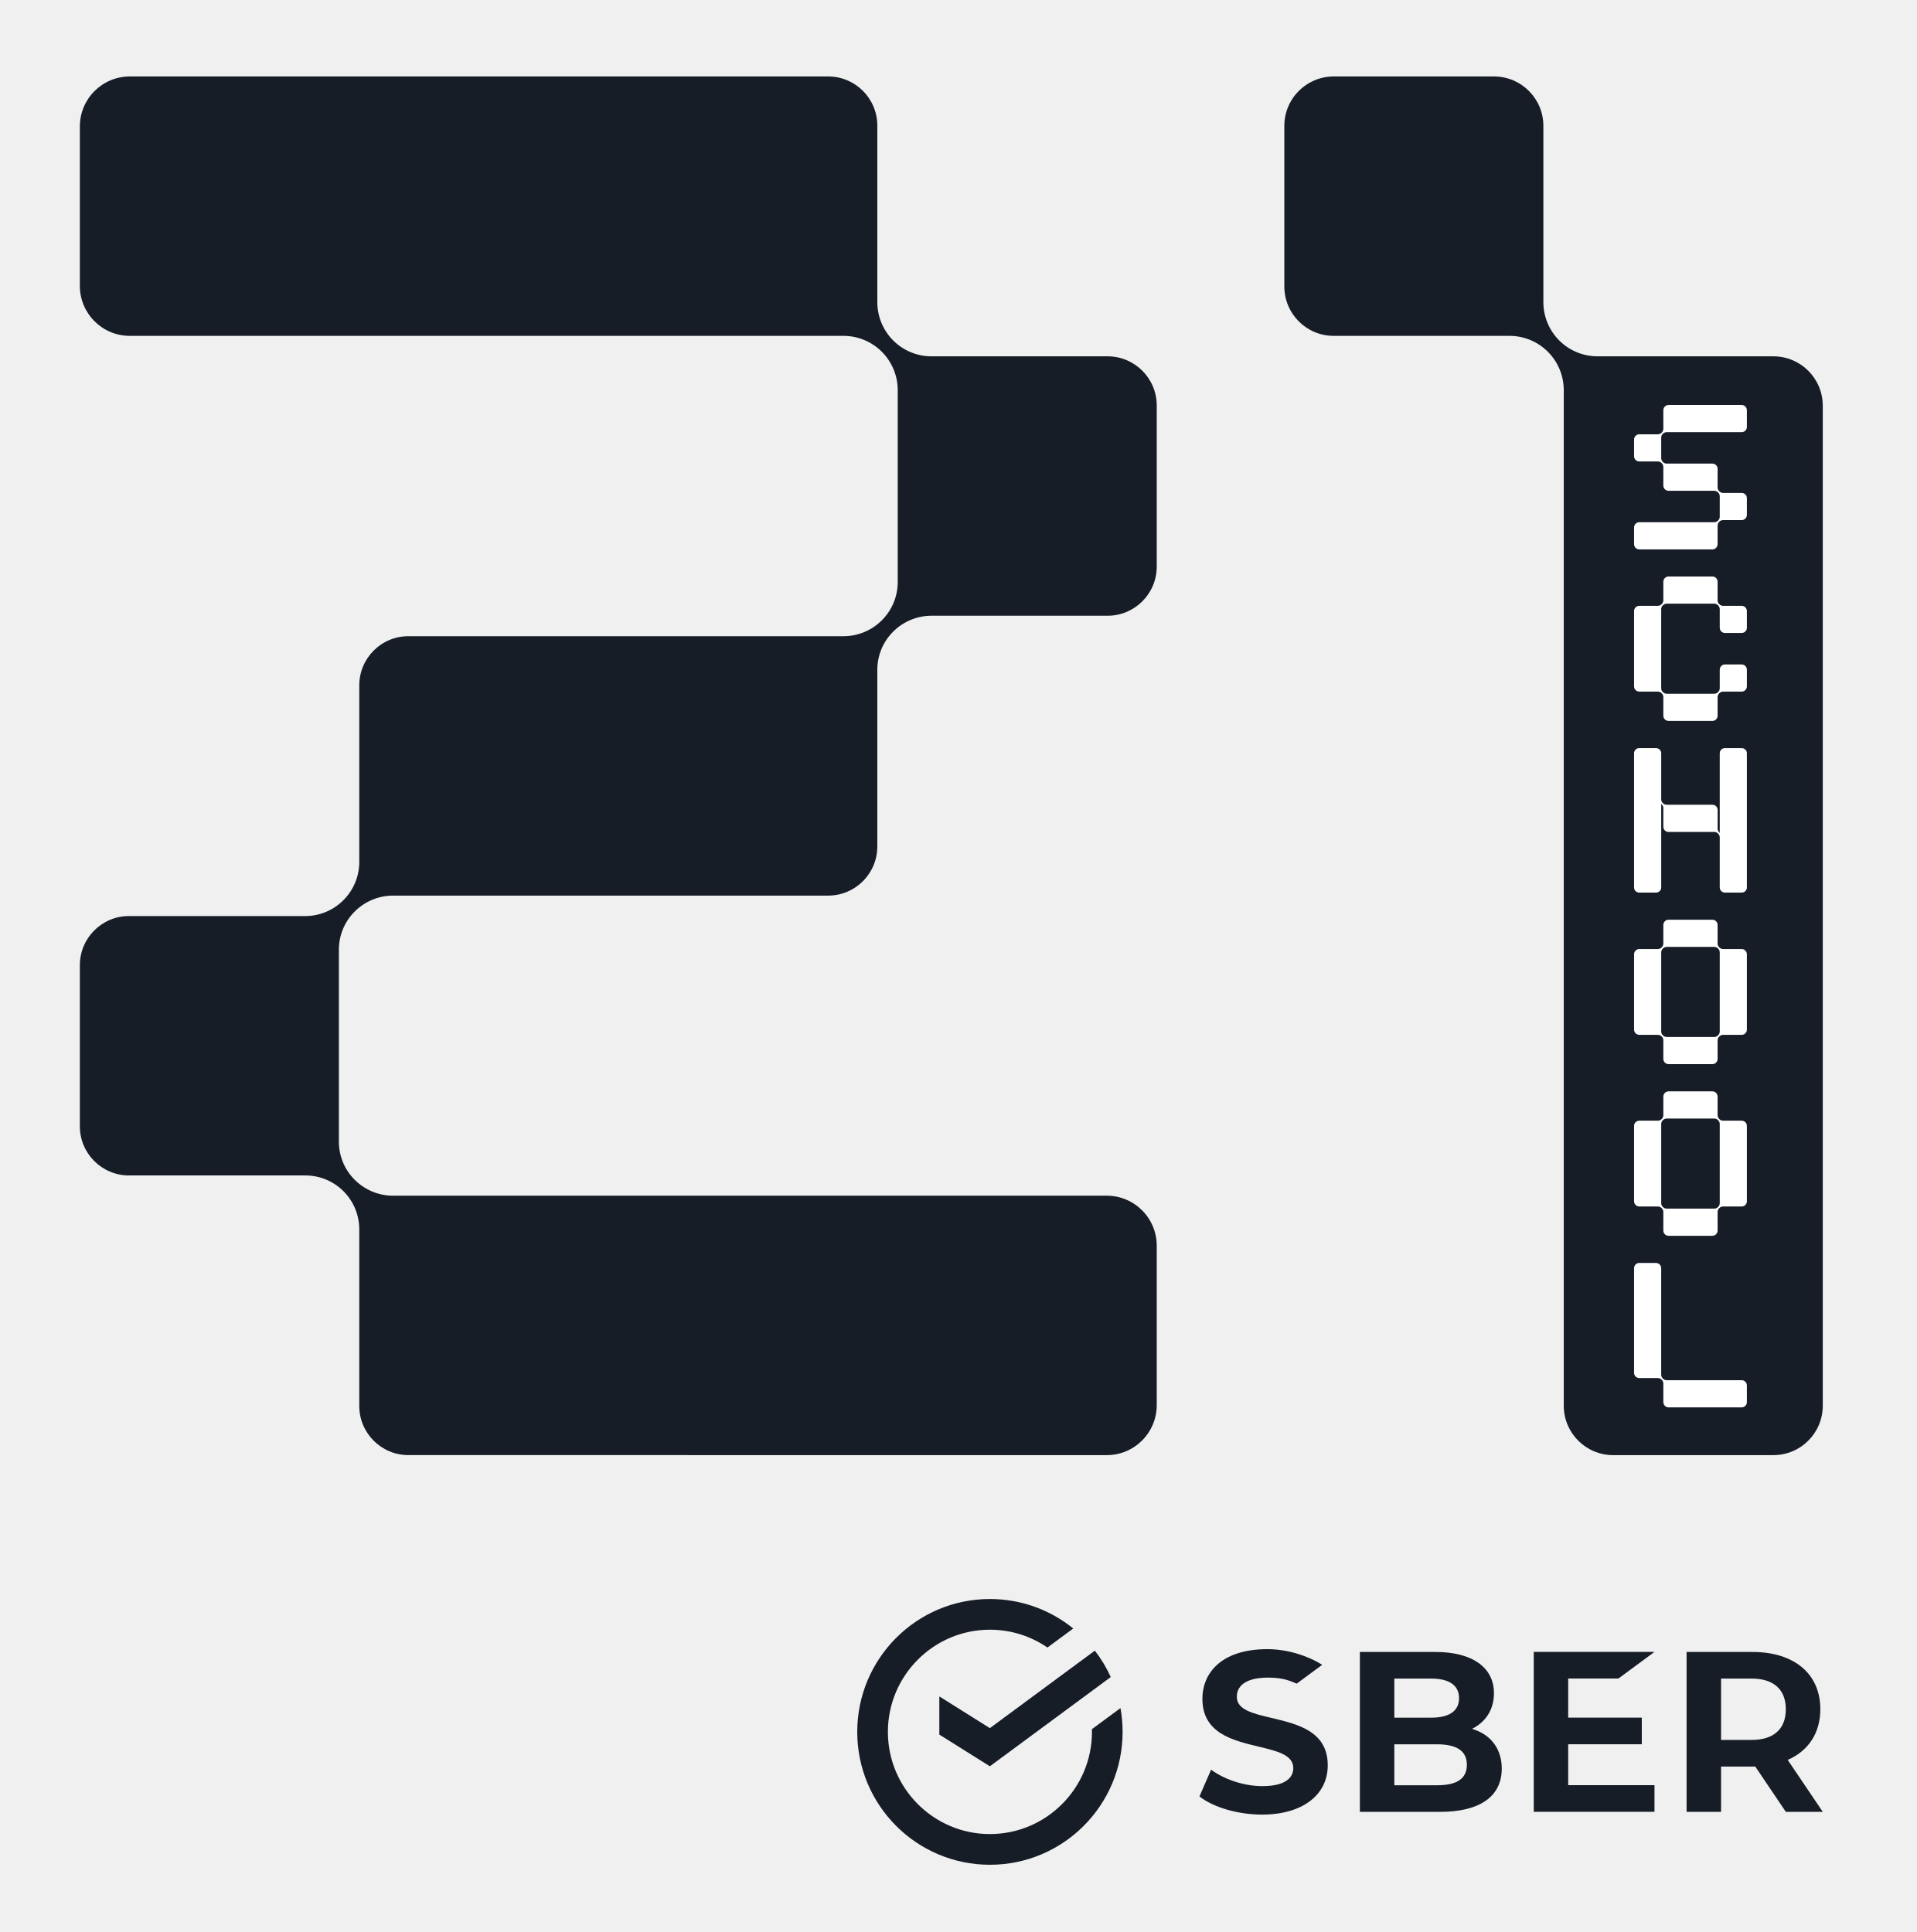
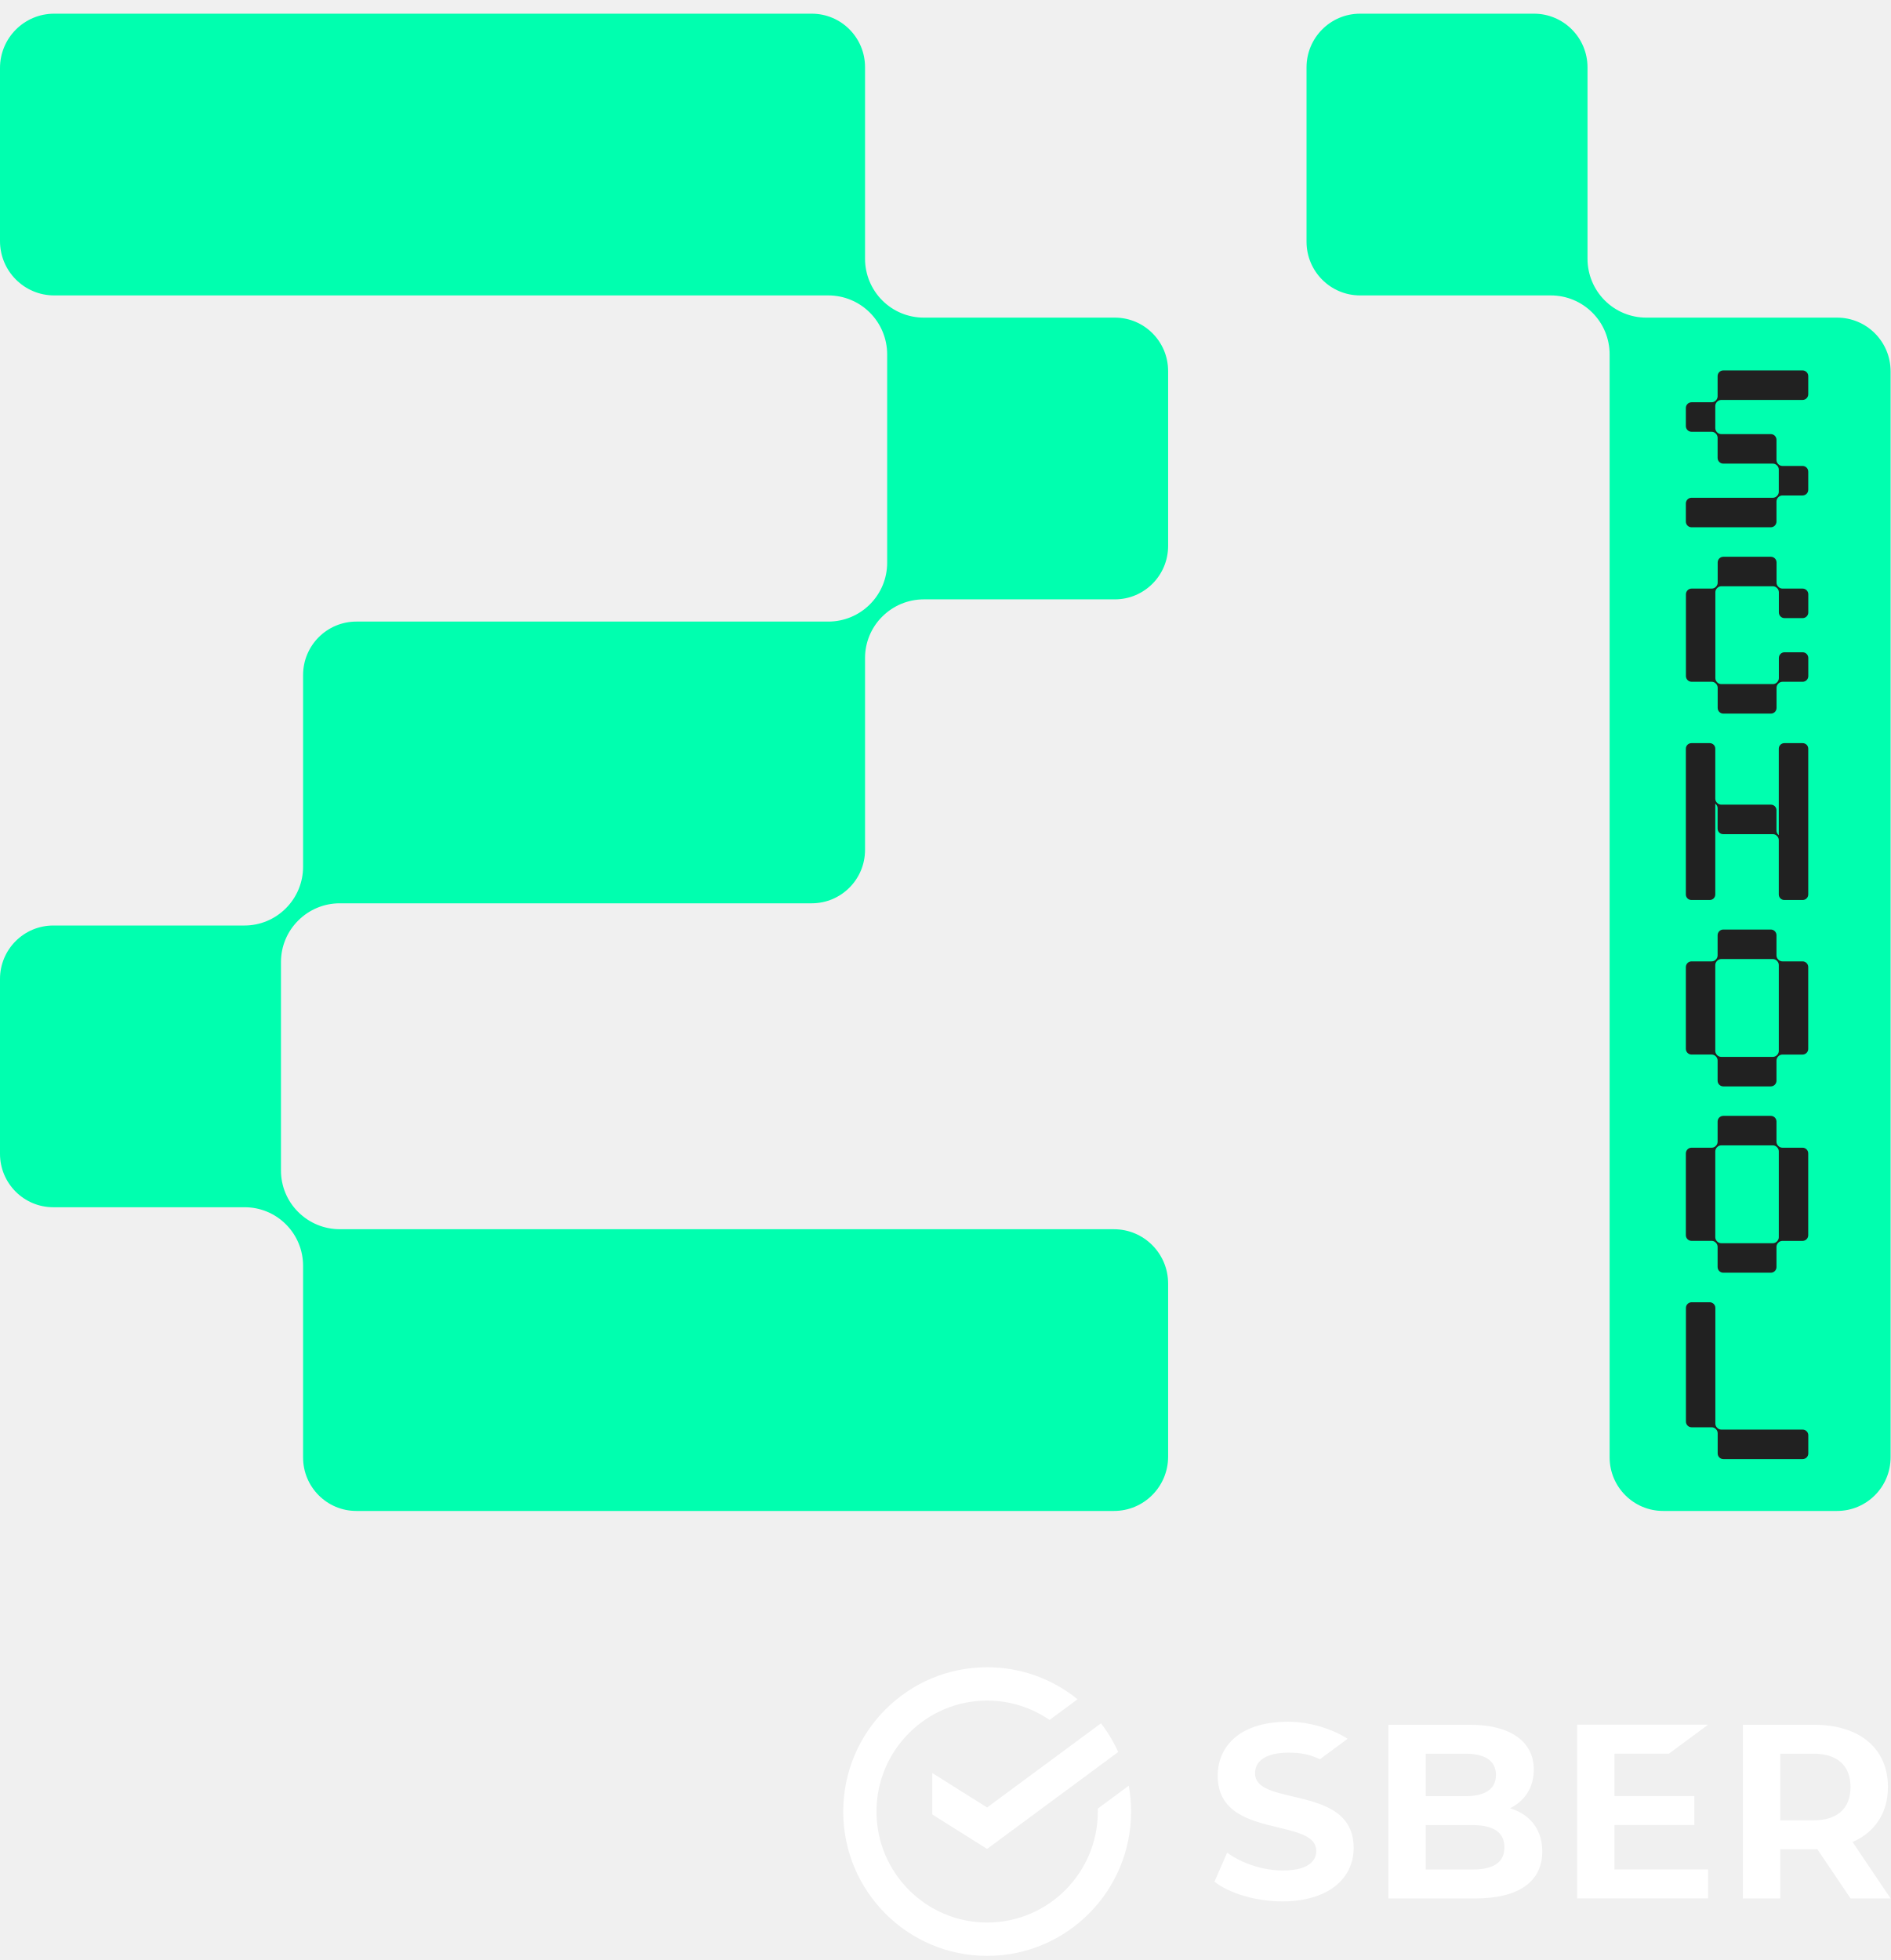
- <svg xmlns="http://www.w3.org/2000/svg" width="120" height="121" viewBox="0 0 120 121" fill="none">
-   <path fill-rule="evenodd" clip-rule="evenodd" d="M79.605 107.591C78.445 107.317 77.444 107.081 77.444 106.271C77.444 105.185 78.778 105.068 79.351 105.068C80.146 105.068 80.598 105.178 81.19 105.447C81.478 105.235 82.788 104.268 82.788 104.268C81.924 103.716 80.627 103.285 79.365 103.285C76.358 103.285 75.287 104.887 75.287 106.386C75.287 108.545 77.161 108.995 78.814 109.391C79.975 109.67 80.978 109.911 80.978 110.734C80.978 111.155 80.727 111.864 79.043 111.864C77.926 111.864 76.702 111.471 75.832 110.836L75.102 112.51C75.987 113.202 77.523 113.647 79.03 113.647C81.524 113.647 83.136 112.435 83.136 110.56C83.136 108.425 81.26 107.982 79.605 107.591Z" fill="#161D27" />
-   <path fill-rule="evenodd" clip-rule="evenodd" d="M89.996 111.809H87.305V109.245H89.996C91.224 109.245 91.847 109.671 91.847 110.527C91.847 111.384 91.241 111.809 89.996 111.809ZM87.305 107.577H89.604H87.305ZM87.305 105.128H89.604C91.053 105.128 91.357 105.798 91.357 106.353C91.357 107.159 90.751 107.577 89.604 107.577H87.305V105.128ZM92.275 108.311L92.171 108.277L92.267 108.225C93.09 107.778 93.543 107.003 93.543 106.042C93.543 104.426 92.175 103.461 89.884 103.461H85.148V113.476H90.164C92.658 113.476 94.032 112.513 94.032 110.765C94.032 109.575 93.392 108.681 92.275 108.311Z" fill="#161D27" />
-   <path fill-rule="evenodd" clip-rule="evenodd" d="M101.336 105.125L103.595 103.457H96.035V113.472H103.595V111.805H98.192V109.241H102.8V107.573H98.192V105.125H101.336Z" fill="#161D27" />
-   <path fill-rule="evenodd" clip-rule="evenodd" d="M107.763 105.128H109.675C111.057 105.128 111.818 105.811 111.818 107.05C111.818 108.289 111.057 108.971 109.675 108.971H107.763V105.128ZM114.133 113.476L111.937 110.222C113.232 109.656 113.979 108.54 113.979 107.045C113.979 104.834 112.348 103.461 109.721 103.461H105.605V113.476H107.763V110.639H109.721C109.783 110.639 109.843 110.637 109.904 110.636L111.82 113.476H114.133Z" fill="#161D27" />
-   <path fill-rule="evenodd" clip-rule="evenodd" d="M70.291 108.467C70.291 107.958 70.246 107.46 70.158 106.976L68.37 108.296C68.372 108.353 68.373 108.41 68.373 108.467C68.373 111.996 65.507 114.866 61.983 114.866C58.461 114.866 55.595 111.996 55.595 108.467C55.595 104.938 58.461 102.067 61.983 102.067C63.319 102.067 64.559 102.48 65.585 103.184L67.201 101.991C65.775 100.837 63.96 100.145 61.984 100.145C57.395 100.145 53.676 103.871 53.676 108.467C53.676 113.063 57.395 116.789 61.984 116.789C66.572 116.789 70.291 113.063 70.291 108.467Z" fill="#161D27" />
-   <path fill-rule="evenodd" clip-rule="evenodd" d="M68.553 103.379C68.946 103.887 69.281 104.441 69.549 105.033L61.98 110.622L58.816 108.636V106.246L61.98 108.232L68.553 103.379Z" fill="#161D27" />
-   <path fill-rule="evenodd" clip-rule="evenodd" d="M97.629 21.322C96.994 20.685 96.637 19.822 96.637 18.921V7.884C96.637 6.175 95.253 4.789 93.546 4.789H83.508C81.801 4.789 80.418 6.175 80.418 7.884V17.94C80.418 19.649 81.801 21.035 83.508 21.035H94.521C95.42 21.035 96.282 21.393 96.918 22.03L96.921 22.033C97.556 22.669 97.914 23.533 97.914 24.434V88.037C97.914 89.747 99.297 91.133 101.004 91.133H111.042C112.749 91.133 114.132 89.747 114.132 88.037V25.412C114.132 23.703 112.749 22.317 111.042 22.317H100.027C99.128 22.317 98.265 21.959 97.629 21.322Z" fill="#161D27" />
-   <path fill-rule="evenodd" clip-rule="evenodd" d="M22.206 57.093L22.219 57.08C22.854 56.447 23.714 56.091 24.61 56.091H51.857C53.556 56.091 54.933 54.712 54.933 53.01V41.944C54.933 41.051 55.288 40.194 55.921 39.564L55.933 39.552C56.568 38.919 57.428 38.563 58.325 38.563H69.353C71.051 38.563 72.429 37.184 72.429 35.482V25.398C72.429 23.697 71.051 22.317 69.353 22.317H58.323C57.424 22.317 56.562 21.959 55.926 21.322C55.291 20.685 54.933 19.822 54.933 18.921V7.87C54.933 6.169 53.556 4.789 51.857 4.789H8.127C6.4 4.789 5 6.191 5 7.922V17.903C5 19.633 6.4 21.035 8.127 21.035H52.816C53.716 21.035 54.579 21.394 55.216 22.031C55.853 22.669 56.211 23.534 56.211 24.436V36.455C56.211 37.353 55.853 38.214 55.218 38.847L55.209 38.856C54.574 39.489 53.714 39.845 52.818 39.845H25.571C23.873 39.845 22.496 41.224 22.496 42.926V53.983C22.496 54.879 22.14 55.738 21.508 56.372L21.497 56.382C20.865 57.016 20.008 57.372 19.114 57.372H8.076C6.377 57.372 5 58.751 5 60.453V70.537C5 72.239 6.377 73.618 8.076 73.618H19.125C20.019 73.618 20.877 73.974 21.508 74.607H21.509C22.141 75.24 22.496 76.099 22.496 76.994V88.051C22.496 89.753 23.873 91.132 25.571 91.132L69.302 91.133C71.029 91.133 72.429 89.73 72.429 88V78.019C72.429 76.289 71.029 74.886 69.302 74.886L24.61 74.886C23.714 74.886 22.854 74.53 22.218 73.897L22.206 73.885C21.574 73.256 21.219 72.399 21.219 71.507V59.472C21.219 58.579 21.574 57.723 22.206 57.093Z" fill="#161D27" />
-   <path fill-rule="evenodd" clip-rule="evenodd" d="M107.681 52.164L107.641 52.124C107.581 52.064 107.547 51.982 107.547 51.898V50.722C107.547 50.546 107.404 50.402 107.228 50.402H104.356C104.271 50.402 104.19 50.369 104.13 50.309L104.109 50.287C104.049 50.228 104.016 50.146 104.016 50.061V47.175C104.016 46.998 103.873 46.855 103.697 46.855H102.635C102.459 46.855 102.316 46.998 102.316 47.175V55.581C102.316 55.757 102.459 55.901 102.635 55.901H103.697C103.873 55.901 104.016 55.757 104.016 55.581V50.342L104.056 50.383C104.116 50.443 104.149 50.524 104.149 50.609V51.785C104.149 51.961 104.292 52.104 104.469 52.104H107.341C107.425 52.104 107.507 52.138 107.566 52.198L107.588 52.219C107.647 52.279 107.681 52.361 107.681 52.445V55.581C107.681 55.757 107.824 55.901 108 55.901H109.061C109.237 55.901 109.38 55.757 109.38 55.581V47.175C109.38 46.998 109.237 46.855 109.061 46.855H108C107.824 46.855 107.681 46.998 107.681 47.175V52.164Z" fill="white" />
-   <path fill-rule="evenodd" clip-rule="evenodd" d="M107.585 43.337L107.569 43.353C107.508 43.414 107.424 43.449 107.337 43.449H105.848H104.359C104.272 43.449 104.189 43.414 104.127 43.353L104.111 43.337C104.05 43.275 104.015 43.192 104.015 43.105V38.152C104.015 38.065 104.05 37.982 104.111 37.92L104.128 37.904C104.189 37.842 104.273 37.808 104.359 37.808H107.337C107.424 37.808 107.507 37.842 107.568 37.904L107.585 37.92C107.646 37.982 107.681 38.065 107.681 38.152V39.316C107.681 39.497 107.827 39.643 108.008 39.643H109.052C109.233 39.643 109.38 39.497 109.38 39.316V38.27C109.38 38.089 109.233 37.942 109.052 37.942H107.891C107.804 37.942 107.72 37.907 107.659 37.846L107.643 37.83C107.582 37.768 107.547 37.684 107.547 37.598V36.434C107.547 36.253 107.401 36.105 107.219 36.105H104.477C104.296 36.105 104.149 36.253 104.149 36.434V37.597C104.149 37.684 104.115 37.768 104.053 37.829L104.037 37.846C103.976 37.907 103.892 37.942 103.805 37.942H102.644C102.463 37.942 102.316 38.089 102.316 38.27V42.986C102.316 43.168 102.463 43.314 102.644 43.314H103.805C103.892 43.314 103.975 43.349 104.037 43.411L104.053 43.427C104.115 43.489 104.149 43.572 104.149 43.659V44.823C104.149 45.004 104.296 45.151 104.477 45.151H106.346H107.219C107.401 45.151 107.547 45.004 107.547 44.822V43.659C107.547 43.572 107.582 43.489 107.643 43.427L107.658 43.412C107.72 43.35 107.803 43.316 107.89 43.316H109.052C109.233 43.316 109.38 43.169 109.38 42.988V41.942C109.38 41.761 109.233 41.614 109.052 41.614H108.008C107.828 41.614 107.681 41.761 107.681 41.942V43.104C107.681 43.192 107.647 43.275 107.585 43.337Z" fill="white" />
-   <path fill-rule="evenodd" clip-rule="evenodd" d="M107.569 59.4L107.585 59.416C107.647 59.477 107.681 59.561 107.681 59.648V64.6C107.681 64.688 107.647 64.771 107.585 64.833L107.569 64.848C107.508 64.91 107.425 64.945 107.337 64.945H104.359C104.272 64.945 104.189 64.91 104.128 64.849L104.112 64.832C104.05 64.771 104.016 64.688 104.016 64.6V59.648C104.016 59.561 104.05 59.477 104.112 59.416L104.128 59.4C104.19 59.338 104.273 59.303 104.36 59.303H107.337C107.424 59.303 107.507 59.338 107.569 59.4ZM107.547 59.093V57.93C107.547 57.748 107.401 57.602 107.22 57.602H104.477C104.296 57.602 104.149 57.748 104.149 57.93V59.093C104.149 59.18 104.115 59.264 104.053 59.325L104.037 59.342C103.976 59.403 103.893 59.437 103.806 59.437H102.644C102.463 59.437 102.316 59.585 102.316 59.766V64.483C102.316 64.664 102.463 64.811 102.644 64.811H103.805C103.893 64.811 103.976 64.845 104.037 64.907L104.053 64.923C104.115 64.985 104.149 65.068 104.149 65.155V66.318C104.149 66.499 104.296 66.647 104.477 66.647H107.22C107.401 66.647 107.547 66.499 107.547 66.318V65.155C107.547 65.068 107.582 64.985 107.644 64.923L107.659 64.908C107.72 64.846 107.803 64.812 107.89 64.812H109.053C109.233 64.812 109.38 64.665 109.38 64.484V59.766C109.38 59.585 109.233 59.437 109.053 59.437H107.891C107.804 59.437 107.721 59.403 107.659 59.342L107.644 59.325C107.582 59.264 107.547 59.181 107.547 59.093Z" fill="white" />
-   <path fill-rule="evenodd" clip-rule="evenodd" d="M107.569 70.15L107.585 70.166C107.647 70.228 107.681 70.311 107.681 70.398V75.351C107.681 75.438 107.647 75.521 107.585 75.583L107.569 75.599C107.508 75.66 107.425 75.695 107.337 75.695H104.359C104.272 75.695 104.189 75.66 104.128 75.599L104.112 75.582C104.05 75.521 104.016 75.438 104.016 75.35V70.398C104.016 70.311 104.05 70.228 104.112 70.166L104.128 70.15C104.19 70.088 104.273 70.053 104.36 70.053H107.337C107.424 70.053 107.507 70.088 107.569 70.15ZM107.547 69.844V68.68C107.547 68.499 107.401 68.352 107.22 68.352H104.477C104.296 68.352 104.149 68.499 104.149 68.68V69.843C104.149 69.93 104.115 70.014 104.053 70.076L104.037 70.092C103.976 70.153 103.893 70.188 103.806 70.188H102.644C102.463 70.188 102.316 70.335 102.316 70.516V75.233C102.316 75.414 102.463 75.561 102.644 75.561H103.805C103.893 75.561 103.976 75.595 104.037 75.657L104.053 75.673C104.115 75.735 104.149 75.819 104.149 75.905V77.068C104.149 77.25 104.296 77.397 104.477 77.397L107.22 77.397C107.401 77.397 107.547 77.25 107.547 77.068V75.905C107.547 75.818 107.582 75.735 107.644 75.673L107.659 75.658C107.72 75.597 107.803 75.562 107.89 75.562H109.053C109.233 75.562 109.38 75.415 109.38 75.234V70.516C109.38 70.335 109.233 70.188 109.053 70.188H107.891C107.804 70.188 107.721 70.153 107.659 70.092L107.644 70.076C107.582 70.014 107.547 69.93 107.547 69.844Z" fill="white" />
-   <path fill-rule="evenodd" clip-rule="evenodd" d="M104.149 25.691V26.855C104.149 26.942 104.115 27.025 104.053 27.087L104.037 27.103C103.976 27.165 103.892 27.2 103.806 27.2H102.644C102.463 27.2 102.316 27.346 102.316 27.527V28.573C102.316 28.754 102.463 28.901 102.644 28.901H103.806C103.892 28.901 103.976 28.936 104.037 28.997L104.053 29.014C104.115 29.075 104.149 29.159 104.149 29.246V30.409C104.149 30.59 104.296 30.738 104.477 30.738H107.337C107.424 30.738 107.507 30.772 107.569 30.833L107.585 30.85C107.647 30.911 107.681 30.995 107.681 31.082V32.362C107.681 32.449 107.647 32.532 107.585 32.594L107.569 32.61C107.508 32.672 107.424 32.706 107.337 32.706H102.644C102.463 32.706 102.316 32.853 102.316 33.034V34.08C102.316 34.261 102.463 34.408 102.644 34.408H107.219C107.401 34.408 107.547 34.261 107.547 34.08V32.917C107.547 32.83 107.582 32.746 107.643 32.684L107.658 32.669C107.72 32.608 107.803 32.574 107.89 32.574H109.053C109.234 32.574 109.38 32.426 109.38 32.245V31.2C109.38 31.018 109.234 30.872 109.053 30.872H107.891C107.804 30.872 107.721 30.837 107.659 30.775L107.643 30.759C107.582 30.697 107.547 30.614 107.547 30.527V29.364C107.547 29.182 107.401 29.035 107.219 29.035H104.359C104.272 29.035 104.189 29.001 104.128 28.939L104.111 28.923C104.05 28.861 104.016 28.778 104.016 28.691V27.41C104.016 27.323 104.05 27.239 104.111 27.178L104.128 27.161C104.189 27.1 104.273 27.065 104.359 27.065H109.053C109.234 27.065 109.38 26.918 109.38 26.737V25.691C109.38 25.51 109.234 25.363 109.053 25.363H104.477C104.296 25.363 104.149 25.51 104.149 25.691Z" fill="white" />
-   <path fill-rule="evenodd" clip-rule="evenodd" d="M104.128 86.345L104.111 86.329C104.05 86.267 104.015 86.184 104.015 86.096V79.426C104.015 79.245 103.869 79.098 103.687 79.098H102.644C102.463 79.098 102.316 79.245 102.316 79.426V85.979C102.316 86.16 102.463 86.307 102.644 86.307H103.805C103.892 86.307 103.976 86.341 104.037 86.403L104.053 86.419C104.115 86.481 104.149 86.564 104.149 86.651V87.815C104.149 87.996 104.296 88.143 104.477 88.143H109.052C109.233 88.143 109.38 87.996 109.38 87.815V86.769C109.38 86.588 109.233 86.441 109.052 86.441H104.359C104.272 86.441 104.189 86.406 104.128 86.345Z" fill="white" />
+ <svg xmlns="http://www.w3.org/2000/svg" width="109" height="113" viewBox="0 0 109 113" fill="none">
+   <g id="logo">
+     <path id="Fill 2" fill-rule="evenodd" clip-rule="evenodd" d="M74.515 103.568C73.357 103.294 72.358 103.058 72.358 102.247C72.358 101.162 73.689 101.045 74.262 101.045C75.056 101.045 75.507 101.155 76.099 101.424C76.386 101.212 77.695 100.245 77.695 100.245C76.832 99.694 75.536 99.263 74.276 99.263C71.272 99.263 70.203 100.864 70.203 102.363C70.203 104.522 72.074 104.971 73.725 105.367C74.885 105.646 75.887 105.887 75.887 106.709C75.887 107.131 75.636 107.839 73.955 107.839C72.838 107.839 71.616 107.446 70.748 106.811L70.018 108.485C70.902 109.177 72.436 109.622 73.941 109.622C76.432 109.622 78.042 108.411 78.042 106.536C78.042 104.401 76.168 103.958 74.515 103.568Z" fill="white" />
+     <path id="Fill 4" fill-rule="evenodd" clip-rule="evenodd" d="M84.886 107.784H82.199V105.221H84.886C86.113 105.221 86.735 105.647 86.735 106.502C86.735 107.36 86.13 107.784 84.886 107.784ZM82.199 103.554H84.495H82.199ZM82.199 101.106H84.495C85.943 101.106 86.246 101.775 86.246 102.33C86.246 103.135 85.641 103.554 84.495 103.554H82.199V101.106ZM87.162 104.287L87.059 104.254L87.155 104.201C87.977 103.754 88.429 102.98 88.429 102.019C88.429 100.403 87.063 99.439 84.774 99.439H80.045V109.451H85.054C87.546 109.451 88.918 108.489 88.918 106.741C88.918 105.551 88.278 104.657 87.162 104.287Z" fill="white" />
+     <path id="Fill 6" fill-rule="evenodd" clip-rule="evenodd" d="M96.22 101.102L98.476 99.435H90.926V109.447H98.476V107.78H93.08V105.217H97.683V103.55H93.08V101.102H96.22Z" fill="white" />
+     <path id="Fill 8" fill-rule="evenodd" clip-rule="evenodd" d="M102.637 101.105H104.547C105.928 101.105 106.688 101.788 106.688 103.026C106.688 104.265 105.928 104.948 104.547 104.948H102.637V101.105ZM108.999 109.451L106.806 106.198C108.1 105.632 108.846 104.516 108.846 103.021C108.846 100.811 107.216 99.439 104.593 99.439H100.482V109.451H102.637V106.615H104.593C104.655 106.615 104.715 106.613 104.775 106.612L106.69 109.451H108.999Z" fill="white" />
+     <path id="Fill 10" fill-rule="evenodd" clip-rule="evenodd" d="M65.211 104.442C65.211 103.934 65.165 103.435 65.078 102.951L63.292 104.271C63.293 104.329 63.294 104.385 63.294 104.442C63.294 107.97 60.432 110.84 56.913 110.84C53.395 110.84 50.532 107.97 50.532 104.442C50.532 100.914 53.395 98.044 56.913 98.044C58.246 98.044 59.486 98.457 60.51 99.161L62.124 97.968C60.7 96.814 58.887 96.122 56.913 96.122C52.33 96.122 48.615 99.847 48.615 104.442C48.615 109.037 52.33 112.762 56.913 112.762C61.495 112.762 65.211 109.037 65.211 104.442Z" fill="white" />
+     <path id="Fill 12" fill-rule="evenodd" clip-rule="evenodd" d="M63.475 99.355C63.867 99.863 64.202 100.417 64.469 101.008L56.909 106.596L53.75 104.61V102.221L56.909 104.207L63.475 99.355Z" fill="white" />
+     <path id="Fill 14" fill-rule="evenodd" clip-rule="evenodd" d="M92.517 17.318C91.882 16.681 91.525 15.818 91.525 14.917V3.884C91.525 2.175 90.143 0.789 88.439 0.789H78.413C76.708 0.789 75.326 2.175 75.326 3.884V13.937C75.326 15.646 76.708 17.032 78.413 17.032H89.412C90.31 17.032 91.171 17.389 91.806 18.026L91.809 18.029C92.444 18.665 92.8 19.528 92.8 20.429V84.017C92.8 85.726 94.182 87.111 95.887 87.111H105.913C107.618 87.111 108.999 85.726 108.999 84.017V21.407C108.999 19.698 107.618 18.312 105.913 18.312H94.911C94.013 18.312 93.152 17.955 92.517 17.318Z" fill="#00FFAF" />
+     <path id="Fill 16" fill-rule="evenodd" clip-rule="evenodd" d="M17.185 53.08L17.198 53.067C17.832 52.434 18.691 52.078 19.586 52.078H46.8C48.496 52.078 49.872 50.699 49.872 48.998V37.934C49.872 37.041 50.227 36.185 50.858 35.555L50.87 35.544C51.505 34.91 52.364 34.555 53.26 34.555H64.274C65.97 34.555 67.346 33.175 67.346 31.474V21.393C67.346 19.692 65.97 18.312 64.274 18.312H53.258C52.36 18.312 51.499 17.955 50.864 17.318C50.229 16.681 49.872 15.818 49.872 14.917V3.87C49.872 2.168 48.496 0.789 46.8 0.789H3.123C1.398 0.789 0 2.191 0 3.921V13.899C0 15.629 1.398 17.032 3.123 17.032H47.757C48.656 17.032 49.519 17.39 50.154 18.027C50.79 18.665 51.148 19.529 51.148 20.431V32.447C51.148 33.344 50.791 34.205 50.156 34.839L50.148 34.847C49.514 35.48 48.654 35.836 47.76 35.836H20.546C18.85 35.836 17.474 37.215 17.474 38.917V49.971C17.474 50.867 17.119 51.725 16.488 52.359L16.477 52.37C15.845 53.003 14.989 53.359 14.096 53.359H3.072C1.376 53.359 0 54.738 0 56.439V66.52C0 68.222 1.375 69.601 3.072 69.601H14.108C15 69.601 15.857 69.956 16.488 70.59H16.488C17.12 71.223 17.474 72.081 17.474 72.976V84.03C17.474 85.732 18.85 87.111 20.546 87.111L64.223 87.111C65.948 87.111 67.346 85.709 67.346 83.979V74.001C67.346 72.271 65.948 70.869 64.223 70.869L19.586 70.868C18.691 70.868 17.832 70.513 17.197 69.88L17.185 69.868C16.554 69.239 16.199 68.382 16.199 67.49V55.459C16.199 54.566 16.554 53.71 17.185 53.08Z" fill="#00FFAF" />
+     <path id="Fill 18" fill-rule="evenodd" clip-rule="evenodd" d="M102.553 48.152L102.513 48.112C102.454 48.052 102.42 47.97 102.42 47.886V46.71C102.42 46.534 102.277 46.391 102.101 46.391H99.232C99.148 46.391 99.067 46.357 99.007 46.297L98.986 46.276C98.926 46.216 98.892 46.134 98.892 46.05V43.165C98.892 42.987 98.75 42.845 98.574 42.845H97.514C97.338 42.845 97.195 42.987 97.195 43.165V51.568C97.195 51.745 97.338 51.888 97.514 51.888H98.574C98.75 51.888 98.892 51.745 98.892 51.568V46.331L98.932 46.371C98.992 46.431 99.026 46.513 99.026 46.597V47.773C99.026 47.949 99.169 48.092 99.345 48.092H102.213C102.298 48.092 102.379 48.126 102.439 48.186L102.46 48.207C102.52 48.267 102.553 48.348 102.553 48.433V51.568C102.553 51.745 102.696 51.888 102.872 51.888H103.932C104.107 51.888 104.251 51.745 104.251 51.568V43.165C104.251 42.987 104.107 42.845 103.932 42.845H102.872C102.696 42.845 102.553 42.987 102.553 43.165V48.152Z" fill="#212121" />
+     <path id="Fill 20" fill-rule="evenodd" clip-rule="evenodd" d="M102.461 39.328L102.445 39.344C102.384 39.406 102.301 39.44 102.214 39.44H100.727H99.239C99.153 39.44 99.069 39.406 99.008 39.344L98.992 39.328C98.93 39.266 98.896 39.183 98.896 39.096V34.145C98.896 34.057 98.93 33.974 98.992 33.913L99.008 33.897C99.07 33.835 99.153 33.8 99.24 33.8H102.213C102.3 33.8 102.383 33.835 102.445 33.897L102.461 33.913C102.522 33.974 102.557 34.057 102.557 34.145V35.308C102.557 35.489 102.703 35.636 102.884 35.636H103.927C104.107 35.636 104.254 35.489 104.254 35.308V34.263C104.254 34.082 104.107 33.934 103.927 33.934H102.767C102.68 33.934 102.597 33.9 102.536 33.839L102.52 33.822C102.458 33.761 102.424 33.677 102.424 33.59V32.427C102.424 32.246 102.277 32.099 102.096 32.099H99.357C99.176 32.099 99.03 32.246 99.03 32.427V33.59C99.03 33.677 98.995 33.761 98.934 33.822L98.918 33.839C98.856 33.9 98.773 33.934 98.686 33.934H97.526C97.346 33.934 97.199 34.082 97.199 34.263V38.978C97.199 39.159 97.346 39.306 97.526 39.306H98.686C98.773 39.306 98.856 39.34 98.917 39.402L98.934 39.418C98.995 39.48 99.03 39.563 99.03 39.65V40.814C99.03 40.995 99.176 41.142 99.357 41.142H101.224H102.096C102.277 41.142 102.424 40.995 102.424 40.813V39.65C102.424 39.563 102.458 39.48 102.52 39.418L102.534 39.403C102.596 39.342 102.679 39.307 102.766 39.307H103.927C104.108 39.307 104.254 39.16 104.254 38.979V37.934C104.254 37.753 104.108 37.605 103.927 37.605H102.884C102.704 37.605 102.557 37.753 102.557 37.934V39.096C102.557 39.183 102.523 39.266 102.461 39.328Z" fill="#212121" />
+     <path id="Fill 22" fill-rule="evenodd" clip-rule="evenodd" d="M102.441 55.388L102.457 55.405C102.519 55.466 102.554 55.55 102.554 55.637V60.588C102.554 60.675 102.519 60.759 102.457 60.82L102.442 60.836C102.38 60.897 102.297 60.932 102.21 60.932H99.236C99.149 60.932 99.066 60.898 99.004 60.836L98.988 60.82C98.927 60.758 98.892 60.675 98.892 60.588V55.637C98.892 55.55 98.927 55.466 98.988 55.405L99.005 55.388C99.066 55.327 99.149 55.292 99.236 55.292H102.21C102.297 55.292 102.38 55.327 102.441 55.388ZM102.42 55.082V53.919C102.42 53.738 102.274 53.591 102.093 53.591H99.353C99.173 53.591 99.026 53.738 99.026 53.919V55.082C99.026 55.169 98.992 55.253 98.93 55.314L98.914 55.33C98.853 55.392 98.77 55.426 98.683 55.426H97.523C97.342 55.426 97.195 55.573 97.195 55.755V60.47C97.195 60.651 97.342 60.798 97.523 60.798H98.682C98.77 60.798 98.853 60.833 98.914 60.894L98.93 60.91C98.992 60.972 99.026 61.056 99.026 61.143V62.306C99.026 62.486 99.173 62.634 99.353 62.634H102.093C102.274 62.634 102.42 62.486 102.42 62.306V61.143C102.42 61.056 102.455 60.972 102.516 60.91L102.531 60.895C102.592 60.834 102.675 60.799 102.762 60.799H103.923C104.104 60.799 104.25 60.652 104.25 60.471V55.755C104.25 55.573 104.104 55.426 103.923 55.426H102.763C102.676 55.426 102.593 55.392 102.532 55.33L102.516 55.314C102.455 55.253 102.42 55.169 102.42 55.082Z" fill="#212121" />
+     <path id="Fill 24" fill-rule="evenodd" clip-rule="evenodd" d="M102.441 66.131L102.457 66.147C102.519 66.209 102.554 66.292 102.554 66.379V71.33C102.554 71.417 102.519 71.501 102.457 71.562L102.442 71.578C102.38 71.64 102.297 71.675 102.21 71.675H99.236C99.149 71.675 99.066 71.64 99.004 71.578L98.988 71.562C98.927 71.501 98.892 71.417 98.892 71.33V66.379C98.892 66.292 98.927 66.209 98.988 66.147L99.005 66.131C99.066 66.069 99.149 66.034 99.236 66.034H102.21C102.297 66.034 102.38 66.069 102.441 66.131ZM102.42 65.825V64.661C102.42 64.48 102.274 64.333 102.093 64.333H99.353C99.173 64.333 99.026 64.48 99.026 64.661V65.825C99.026 65.912 98.992 65.995 98.93 66.057L98.914 66.073C98.853 66.135 98.77 66.169 98.683 66.169H97.523C97.342 66.169 97.195 66.316 97.195 66.497V71.212C97.195 71.393 97.342 71.54 97.523 71.54H98.682C98.77 71.54 98.853 71.575 98.914 71.636L98.93 71.653C98.992 71.714 99.026 71.798 99.026 71.885V73.048C99.026 73.229 99.173 73.376 99.353 73.376L102.093 73.376C102.274 73.376 102.42 73.229 102.42 73.048V71.885C102.42 71.798 102.455 71.714 102.516 71.653L102.531 71.638C102.592 71.576 102.675 71.542 102.762 71.542H103.923C104.104 71.542 104.25 71.395 104.25 71.213V66.497C104.25 66.316 104.104 66.169 103.923 66.169H102.763C102.676 66.169 102.593 66.135 102.532 66.073L102.516 66.057C102.455 65.995 102.42 65.912 102.42 65.825Z" fill="#212121" />
+     <path id="Fill 26" fill-rule="evenodd" clip-rule="evenodd" d="M99.026 21.684V22.848C99.026 22.935 98.991 23.018 98.93 23.08L98.914 23.096C98.853 23.157 98.769 23.192 98.683 23.192H97.522C97.342 23.192 97.195 23.339 97.195 23.52V24.565C97.195 24.746 97.342 24.893 97.522 24.893H98.683C98.769 24.893 98.853 24.928 98.914 24.989L98.93 25.006C98.991 25.067 99.026 25.151 99.026 25.238V26.401C99.026 26.582 99.172 26.729 99.353 26.729H102.21C102.297 26.729 102.38 26.764 102.441 26.825L102.457 26.841C102.519 26.903 102.553 26.986 102.553 27.074V28.353C102.553 28.441 102.519 28.523 102.457 28.585L102.441 28.602C102.38 28.663 102.297 28.698 102.21 28.698H97.522C97.342 28.698 97.195 28.845 97.195 29.026V30.071C97.195 30.252 97.342 30.399 97.522 30.399H102.092C102.273 30.399 102.42 30.252 102.42 30.071V28.908C102.42 28.821 102.455 28.737 102.516 28.676L102.531 28.661C102.592 28.599 102.675 28.565 102.762 28.565H103.923C104.104 28.565 104.251 28.418 104.251 28.236V27.191C104.251 27.01 104.104 26.863 103.923 26.863H102.763C102.677 26.863 102.593 26.829 102.532 26.767L102.516 26.751C102.455 26.689 102.42 26.606 102.42 26.519V25.356C102.42 25.174 102.273 25.028 102.092 25.028H99.236C99.149 25.028 99.066 24.993 99.004 24.931L98.988 24.915C98.927 24.854 98.892 24.77 98.892 24.683V23.402C98.892 23.315 98.927 23.232 98.988 23.17L99.004 23.154C99.066 23.092 99.149 23.058 99.236 23.058H103.923C104.104 23.058 104.251 22.911 104.251 22.73V21.684C104.251 21.503 104.104 21.356 103.923 21.356H99.353C99.172 21.356 99.026 21.503 99.026 21.684Z" fill="#212121" />
+     <path id="Fill 28" fill-rule="evenodd" clip-rule="evenodd" d="M99.008 82.325L98.992 82.308C98.93 82.246 98.896 82.163 98.896 82.076V75.407C98.896 75.226 98.75 75.079 98.569 75.079H97.526C97.346 75.079 97.199 75.226 97.199 75.407V81.958C97.199 82.139 97.346 82.287 97.526 82.287H98.686C98.773 82.287 98.856 82.321 98.918 82.382L98.934 82.399C98.995 82.46 99.03 82.544 99.03 82.631V83.794C99.03 83.975 99.176 84.122 99.357 84.122H103.927C104.107 84.122 104.254 83.975 104.254 83.794V82.749C104.254 82.567 104.107 82.421 103.927 82.421H99.24C99.153 82.421 99.07 82.386 99.008 82.325Z" fill="#212121" />
+   </g>
</svg>
